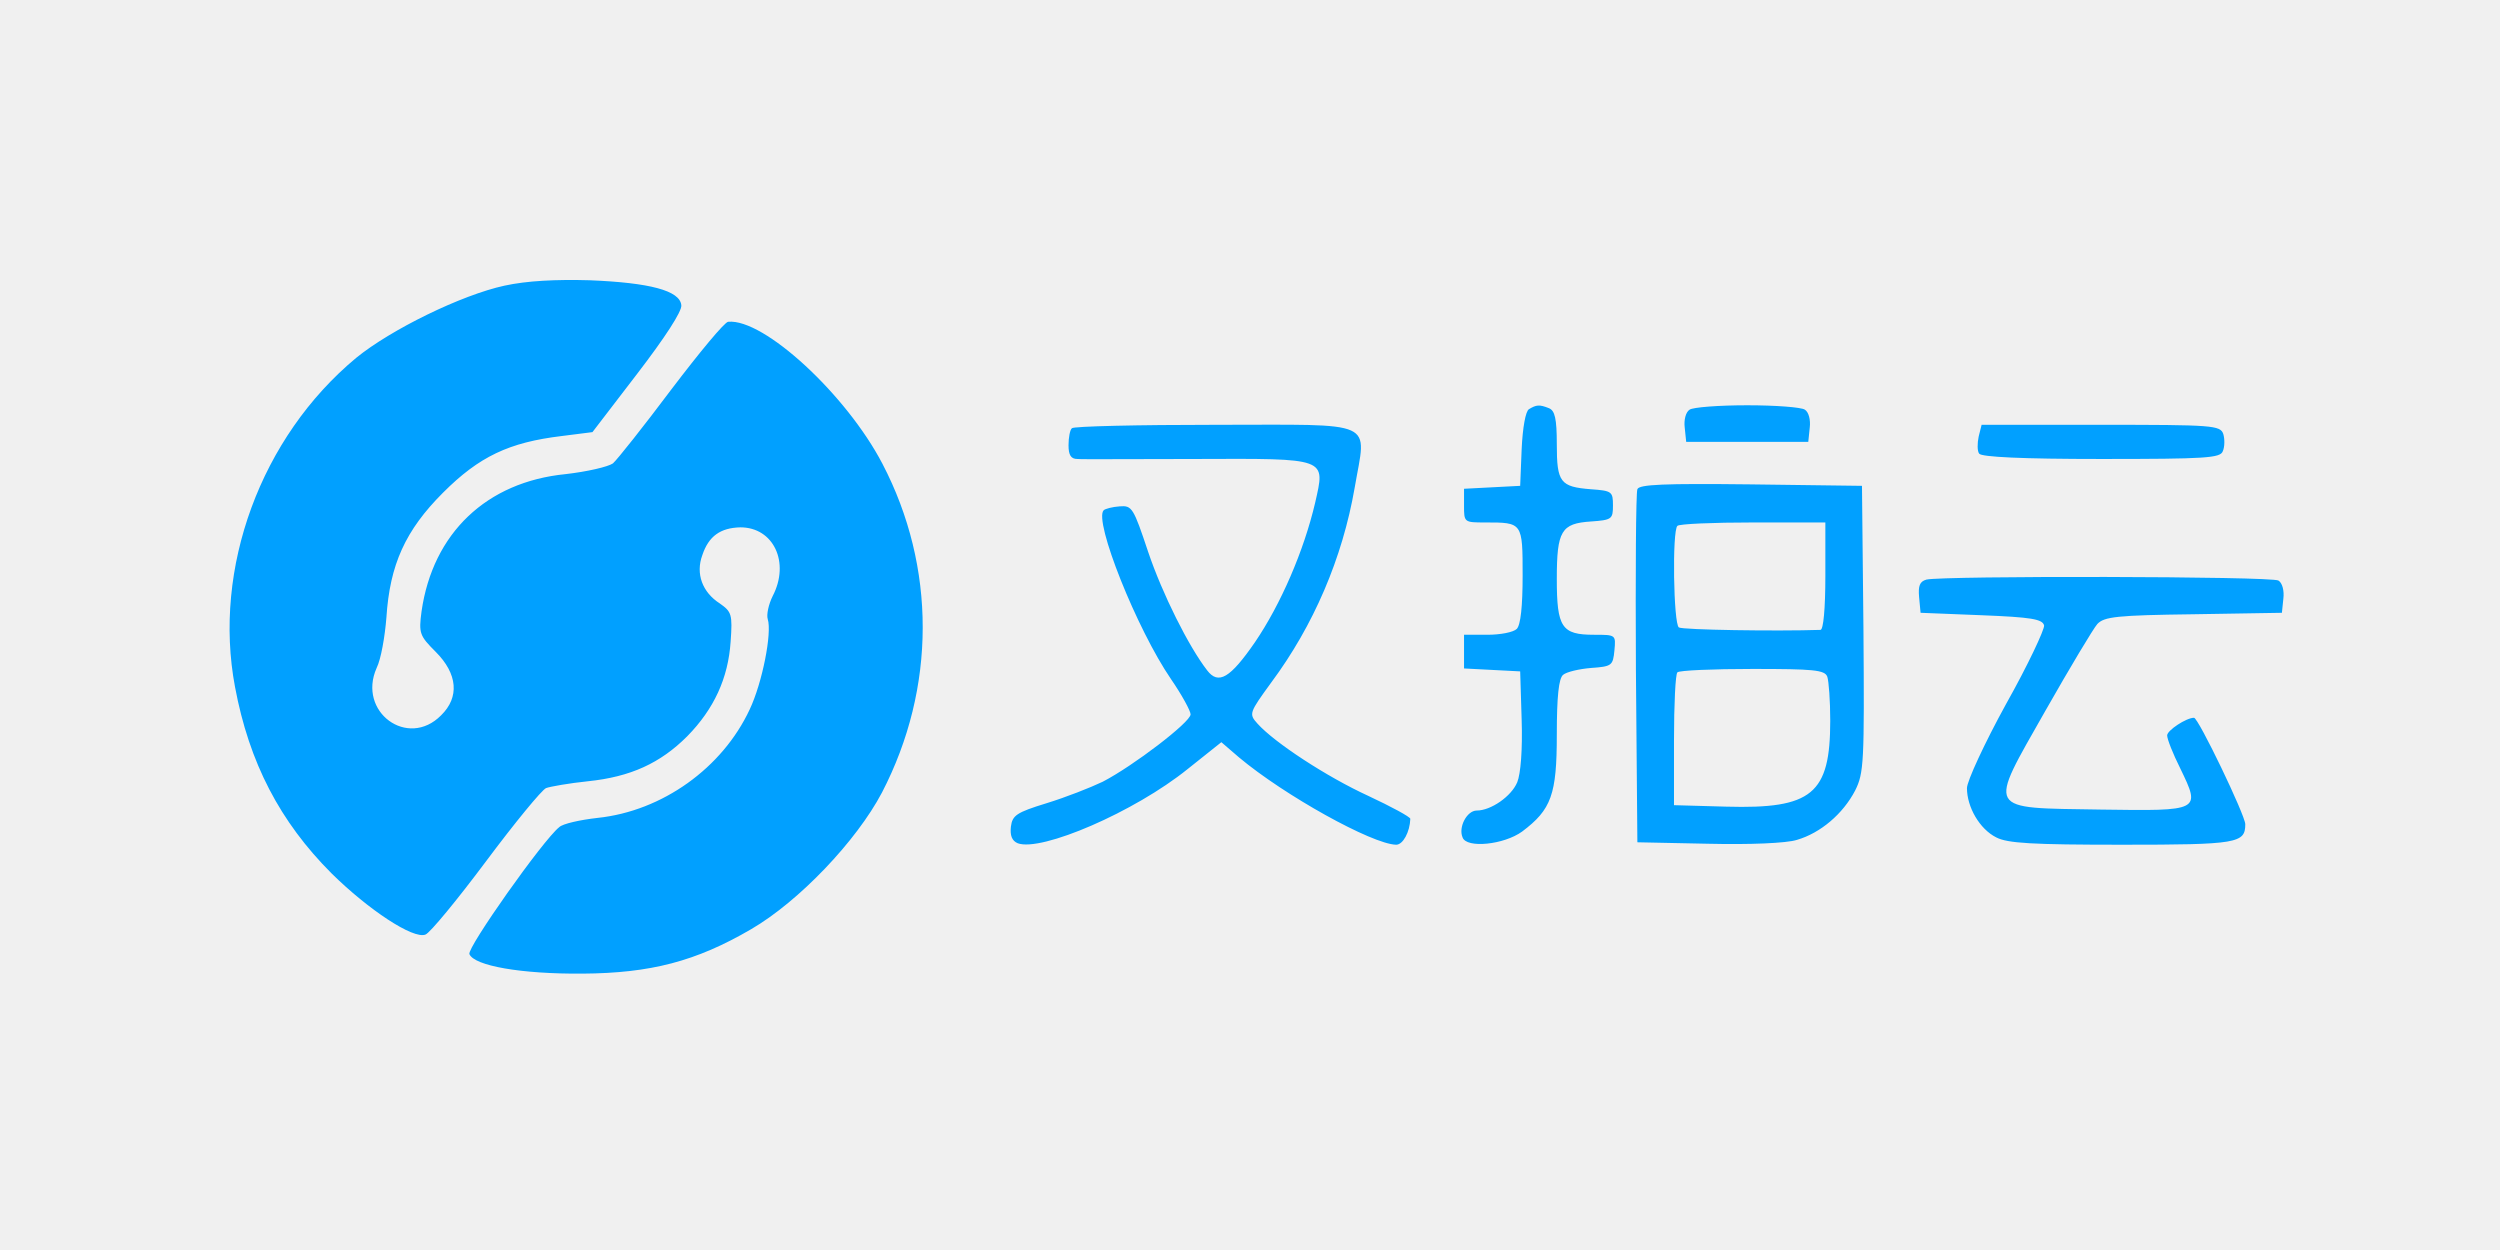
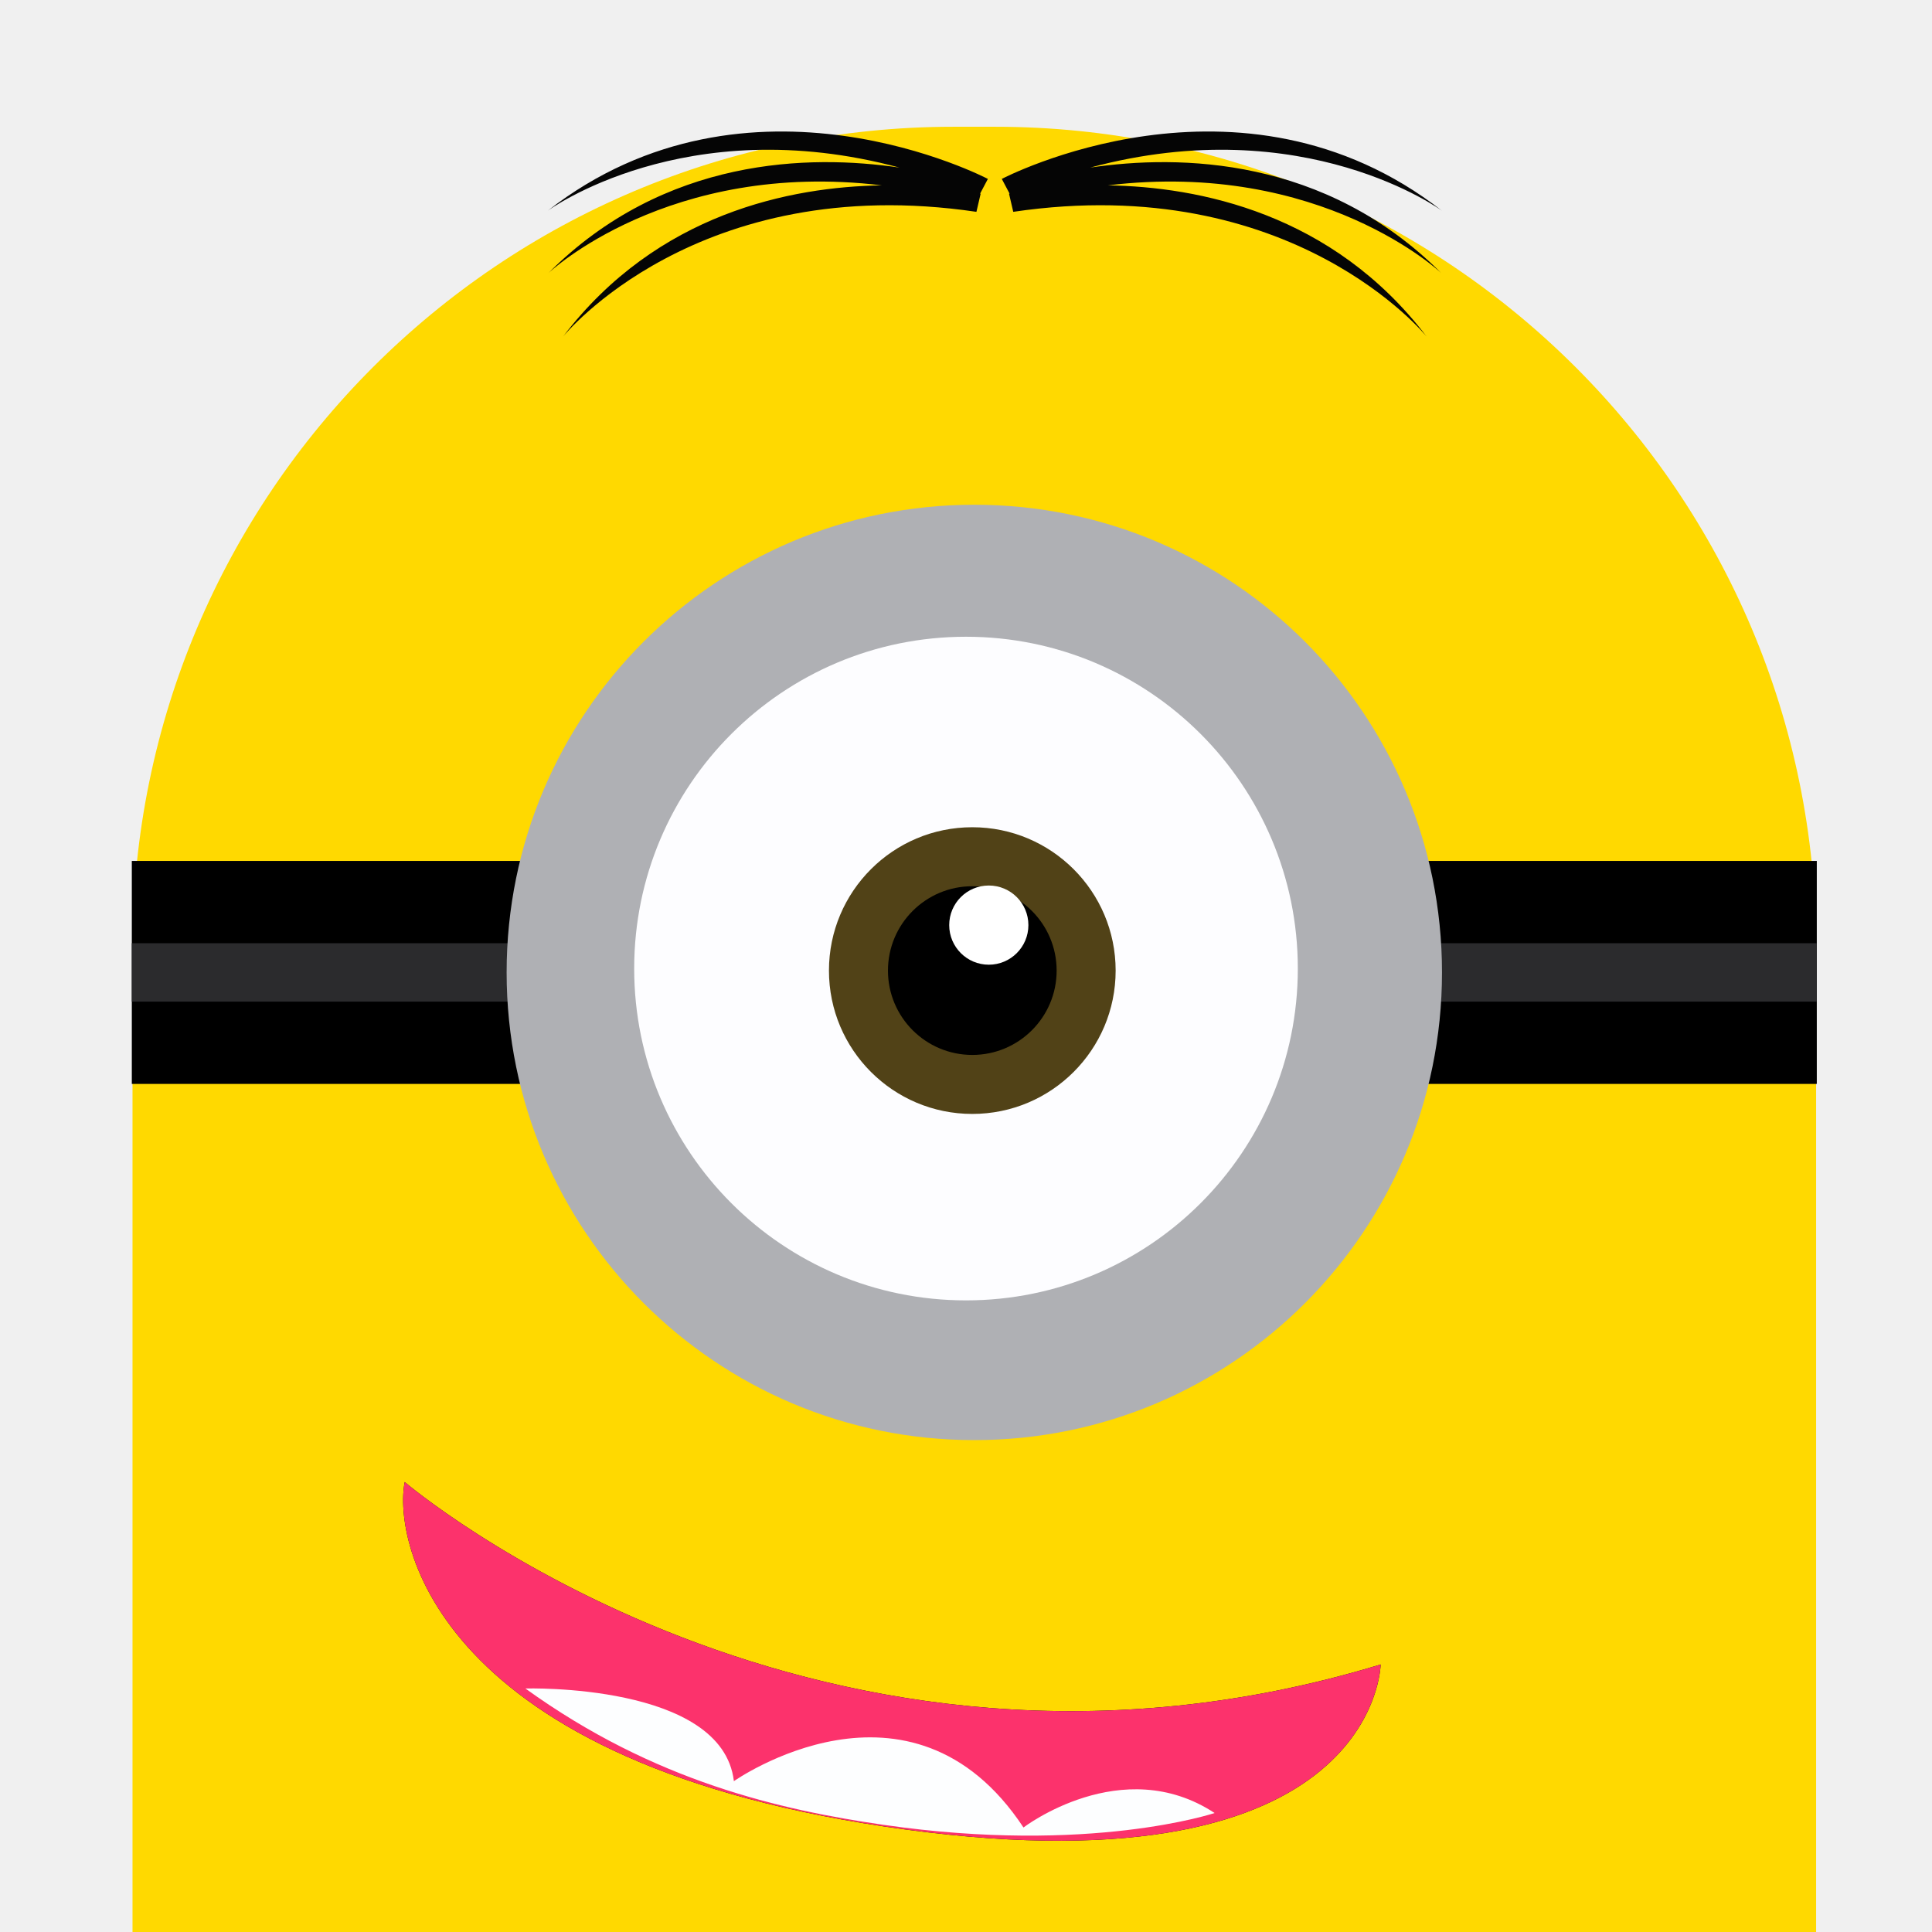
- <svg xmlns="http://www.w3.org/2000/svg" class="icon" viewBox="0 0 1860 1024" width="90" height="45">
-   <path d="M319.333 234c-35.2 7.6-93.2 36-121.6 59.2-78 64.8-117.6 172.4-99.2 269.6 11.6 62 36.8 110.4 79.2 152.8 30 29.6 66.8 54 76.8 50 3.6-1.2 26-28.4 49.6-60s45.6-58.4 49.2-60c3.2-1.2 18.8-4 34.4-5.6 34.8-3.6 59.2-14.8 81.2-36.8 22-22.4 33.6-47.6 35.6-77.6 1.6-22.4.8-24.4-8.8-31.2-14.4-9.2-20-24.4-14.4-39.6 5.2-15.6 14.8-22.4 31.2-22.8 27.2 0 40.8 28.8 26.4 56.4-3.2 6.4-5.2 15.2-4 18.8 3.6 11.2-4.4 52-14.8 74-22.4 48-71.6 83.2-124.4 88.8-14.4 1.6-28.8 4.8-31.6 7.6-13.2 10.4-75.6 98.8-73.6 104 4 9.6 42.4 16.4 92.8 16 55.6-.4 92.8-10 138-36.4 39.2-22.8 86.4-72.4 107.2-112 44.4-85.6 44.4-184.8.4-269.2-29.6-56.8-97.2-119.2-126.4-116.4-2.8 0-23.6 25.2-46.4 55.2-22.8 30.4-44.4 57.6-48 60.8-4 2.8-21.2 6.8-38.8 8.8-64.8 6.4-108.8 48.4-118 112.4-2.4 18-1.6 20 11.6 33.2 18 18 19.6 37.2 4.4 52-27.2 27.6-68.8-2.8-52.8-38.8 3.6-7.2 6.8-26 8-41.2 2.8-43.6 15.6-71.6 46.4-102.4 29.6-29.6 54-41.2 97.2-46.4l25.2-3.2 36.8-48c22.4-29.2 36.8-51.2 36-56-1.2-12-26-18.4-74.8-20.4-28-.8-51.6.4-70 4.4zm839.2 101.2c-2.8 1.6-5.2 15.2-6 32.8l-1.2 30-46 2.4V414c0 14 0 14 17.6 14 30.4 0 30.4 0 30.4 43.6 0 24.8-1.6 40.4-4.8 43.6-2.8 2.8-13.6 4.8-24 4.8h-19.2v27.6l46 2.4 1.2 39.6c.8 24.4-.8 44.4-3.6 51.2-4.8 11.6-21.6 23.2-33.2 23.2-8 0-15.2 13.6-11.6 22 3.2 9.2 34 6 48.8-4.8 24-18 28.4-30.4 28.4-79.2 0-31.6 1.6-46.4 5.2-49.2 2.8-2.4 13.2-4.8 22.8-5.6 17.2-1.2 18-2 19.2-14.4 1.2-12.8 1.2-12.8-16.8-12.8-26.4 0-30.4-6-30.4-45.6s3.6-45.6 28-47.2c17.2-1.2 18-2 18-13.2s-.8-12-18-13.2c-25.2-2-28-5.6-28-36.8 0-21.2-1.6-27.6-6.4-29.6-8-3.2-10.4-2.8-16.4.8zm131.6.4c-3.2 2-4.8 8.4-4 14.8l1.2 11.6h100l1.2-11.6c.8-6.4-.8-12.8-4-14.8-2.8-2-24-3.6-47.2-3.6-23.2 0-44.4 1.6-47.2 3.6zm-506 15.2c-1.6 1.2-2.8 7.6-2.8 14 0 8 2 11.2 7.2 11.2 3.6.4 47.2 0 96.8 0 109.2-.4 106.4-1.2 98 36-9.2 39.2-28 82.8-49.2 114-20.4 29.6-30 35.2-39.2 23.2-15.2-19.6-36.8-62.8-48.4-97.2-12-36-13.2-38-23.2-37.2-6 .4-12 2-13.2 3.2-8.4 8.4 27.2 97.6 55.2 138.4 8.8 12.8 16 26 16 28.8 0 6.4-47.2 42.4-72 55.2-10 4.8-30.4 12.8-46 17.6-24.8 7.6-28 10-29.2 19.2-.8 7.2.8 11.6 5.6 13.6 19.2 7.2 95.6-25.6 139.2-60.8l27.6-22 14.4 12.4c37.2 31.2 109.2 71.2 128.8 71.6 5.6 0 11.2-10.4 11.6-21.2 0-1.6-15.6-10-34.4-18.8-34-15.6-76.8-43.6-90.8-59.2-7.2-8-6.8-8.8 11.2-33.6 34.8-46.8 58.4-102 68.4-159.6 9.6-56.4 20.4-51.6-114-51.6-63.2 0-116.4 1.2-117.6 2.8zm742.8 6.8c-1.2 5.6-1.2 12 .4 14 1.6 2.8 35.6 4.4 100 4.4 86.4 0 97.6-.8 99.6-6.4 1.6-3.6 1.6-10 .4-14-2.4-7.2-8.4-7.6-100-7.6h-98l-2.4 9.6zm-279.6 43.2c-1.2 2.8-1.6 69.2-1.2 147.2l1.2 142 58 1.2c33.6.8 64.4-.4 72.8-3.2 19.2-5.6 37.6-21.2 47.6-40.4 7.2-14.4 7.6-22.8 6.8-132.4l-1.2-117.2-91.2-1.2c-70.8-.8-91.6 0-92.8 4zm153.999 71.2c0 26.4-1.6 44-4 44-36.8 1.2-112.8 0-116-2-4.4-2.8-5.6-79.2-1.2-83.2 1.2-1.6 29.2-2.8 62-2.8h59.2v44zm1.601 82.4c1.2 3.6 2.4 19.6 2.4 36 0 60-14.8 72.4-85.2 70.4l-42.8-1.2v-53.2c0-29.2 1.2-54.4 2.8-55.6 1.2-1.6 29.2-2.8 61.6-2.8 50 0 59.2.8 61.2 6.4zm81.199-79.6c-5.6 1.6-6.8 5.2-6 14.4l1.2 12.8 50 2c40.8 1.6 50 3.2 51.2 8.4.4 3.2-13.2 32.4-31.2 64.4-17.6 32-32 63.2-32 68.8 0 15.6 10.4 33.6 24 40.4 9.2 4.8 29.2 6 103.2 6 94.4 0 100.8-1.2 100.8-16.8 0-7.2-38.4-87.2-42-87.2-6.4 0-22 10.4-22 14.4 0 3.2 4.8 15.2 10.8 27.2 16.8 34.8 16.8 34.8-65.2 33.6-95.2-1.6-92.8 2.8-45.2-81.2 20-35.2 39.2-67.2 42.4-70.8 5.6-6 16-7.2 78.8-8l72.4-1.2 1.2-11.6c.8-6.4-.8-12.8-4-14.8-5.2-3.6-275.2-4-288.4-.8z" fill="#01A0FF" />
+ <svg xmlns="http://www.w3.org/2000/svg" t="1507699153723" class="icon" style="" viewBox="0 0 1024 1024" version="1.1" p-id="922" width="200" height="200">
+   <defs>
+     <style type="text/css" />
+   </defs>
+   <path d="M962.577 1023.999H70.232V502.291c0-240.303 194.804-435.106 435.106-435.106h22.115c240.312 0 435.124 194.812 435.124 435.124v521.69z" fill="#FFD900" p-id="923" />
+   <path d="M69.867 456.312h893.074v118.186H69.867z" fill="" p-id="924" />
+   <path d="M69.867 499.927h893.074v30.956H69.867z" fill="#2B2B2D" p-id="925" />
+   <path d="M516.404 515.405m-247.883 0a247.883 247.883 0 1 0 495.767 0 247.883 247.883 0 1 0-495.767 0Z" fill="#AFB0B4" p-id="926" />
+   <path d="M512 513.358m-175.871 0a175.871 175.871 0 1 0 351.743 0 175.871 175.871 0 1 0-351.743 0Z" fill="#FDFDFF" p-id="927" />
+   <path d="M214.511 785.51s219.488 187.256 517.255 96.697c0 0-1.535 121.256-251.721 87.488S208.371 816.208 214.511 785.51z" fill="#050505" p-id="928" />
+   <path d="M214.511 785.51s219.488 187.256 517.255 96.697c0 0-1.535 121.256-251.721 87.488S208.371 816.208 214.511 785.51z" fill="#FC326C" p-id="929" />
+   <path d="M278.465 894.933s104.372-3.07 110.512 49.117c0 0 93.627-66 153.488 24.558 0 0 52.185-39.907 101.302-7.675 0 0-65.935 22.129-175.428 6.268-54.585-7.908-121.487-22.907-189.873-72.268z" fill="#FDFEFF" p-id="930" />
+   <path d="M515.337 514.43m-75.976 0a75.976 75.976 0 1 0 151.953 0 75.976 75.976 0 1 0-151.953 0Z" fill="#514217" p-id="931" />
+   <path d="M515.337 514.43m-44.704 0a44.704 44.704 0 1 0 89.408 0 44.704 44.704 0 1 0-89.408 0Z" fill="" p-id="932" />
+   <path d="M524.086 490.327m-20.985 0a20.985 20.985 0 1 0 41.97 0 20.985 20.985 0 1 0-41.97 0Z" fill="#FFFFFF" p-id="933" />
+   <path d="M290.284 111.716s72.736-53.495 186.423-22.896c-47.323-6.986-124.485-5.735-186.021 55.905 0 0 63.505-60.135 176.662-46.487-47.999 0.77-118.97 14.608-168.918 80.163 0 0 71.016-87.999 219.094-66.126l2.239-9.583-0.293-0.065 4.127-7.795s-126.378-66.515-233.314 16.885zM763.886 144.726C702.35 83.085 625.188 81.835 577.865 88.82c113.687-30.599 186.423 22.896 186.423 22.896-106.935-83.399-233.314-16.885-233.314-16.885l4.127 7.795c-0.179 0.039-0.293 0.065-0.293 0.065l2.239 9.583c148.077-21.873 219.094 66.126 219.094 66.126-49.948-65.554-120.92-79.392-168.918-80.162 113.157-13.648 176.662 46.487 176.662 46.487z" fill="#050505" p-id="934" />
</svg>
